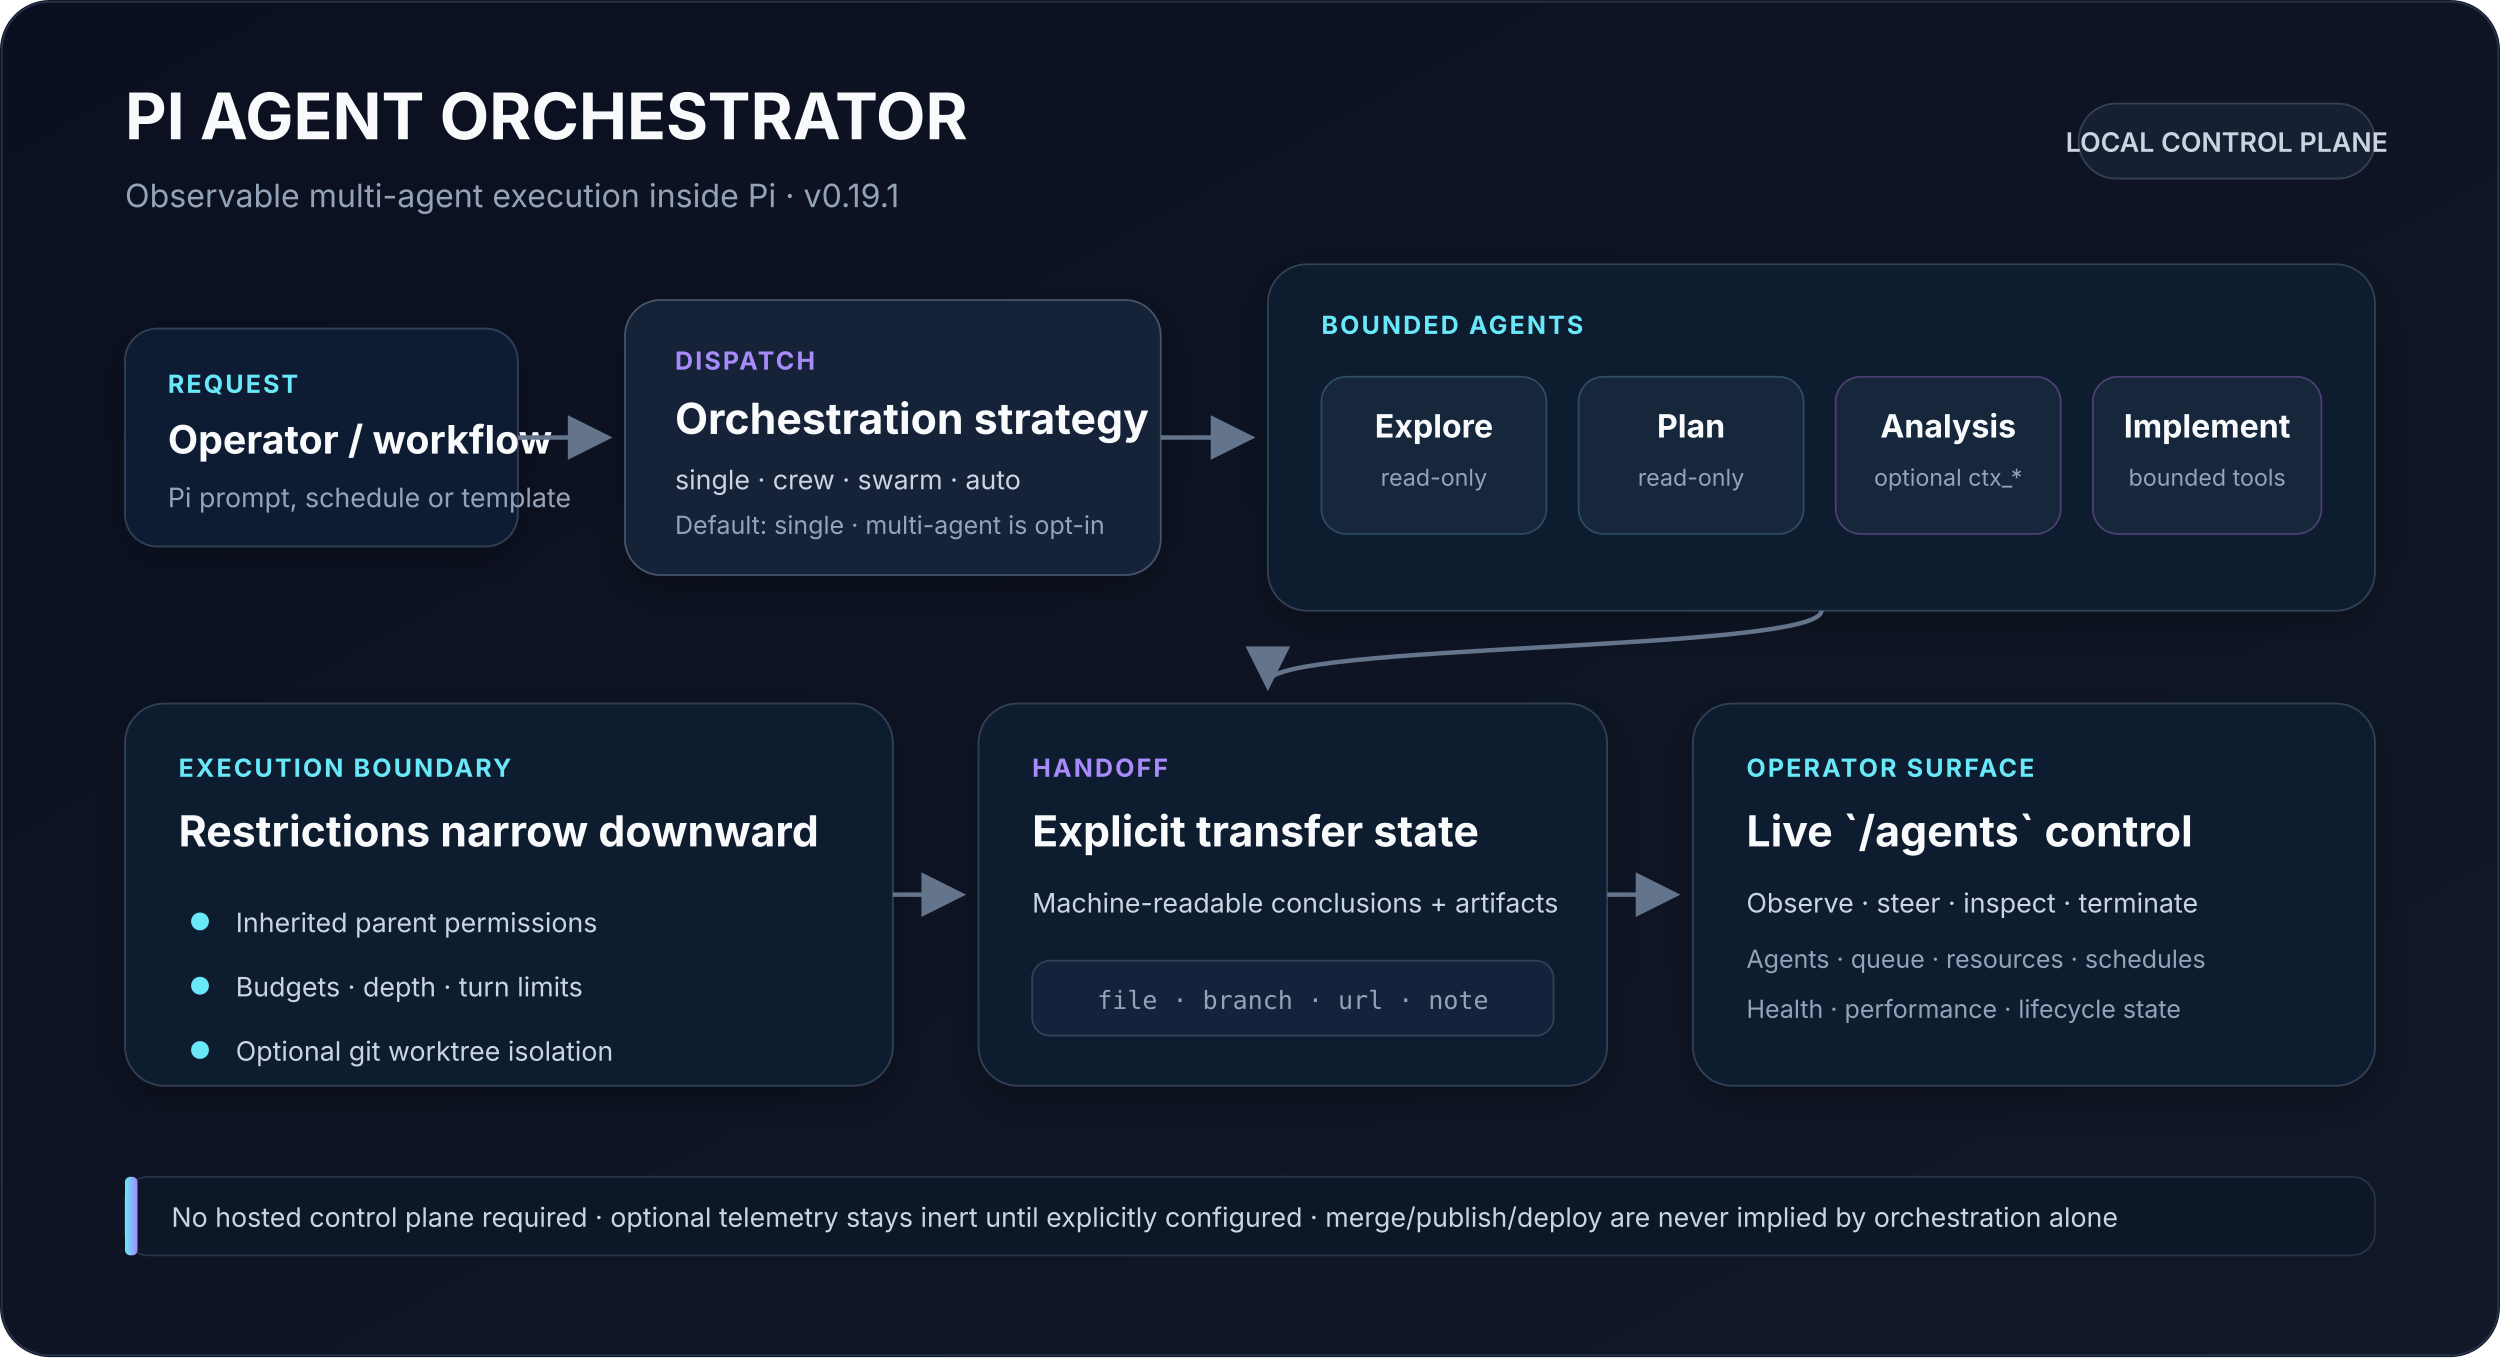
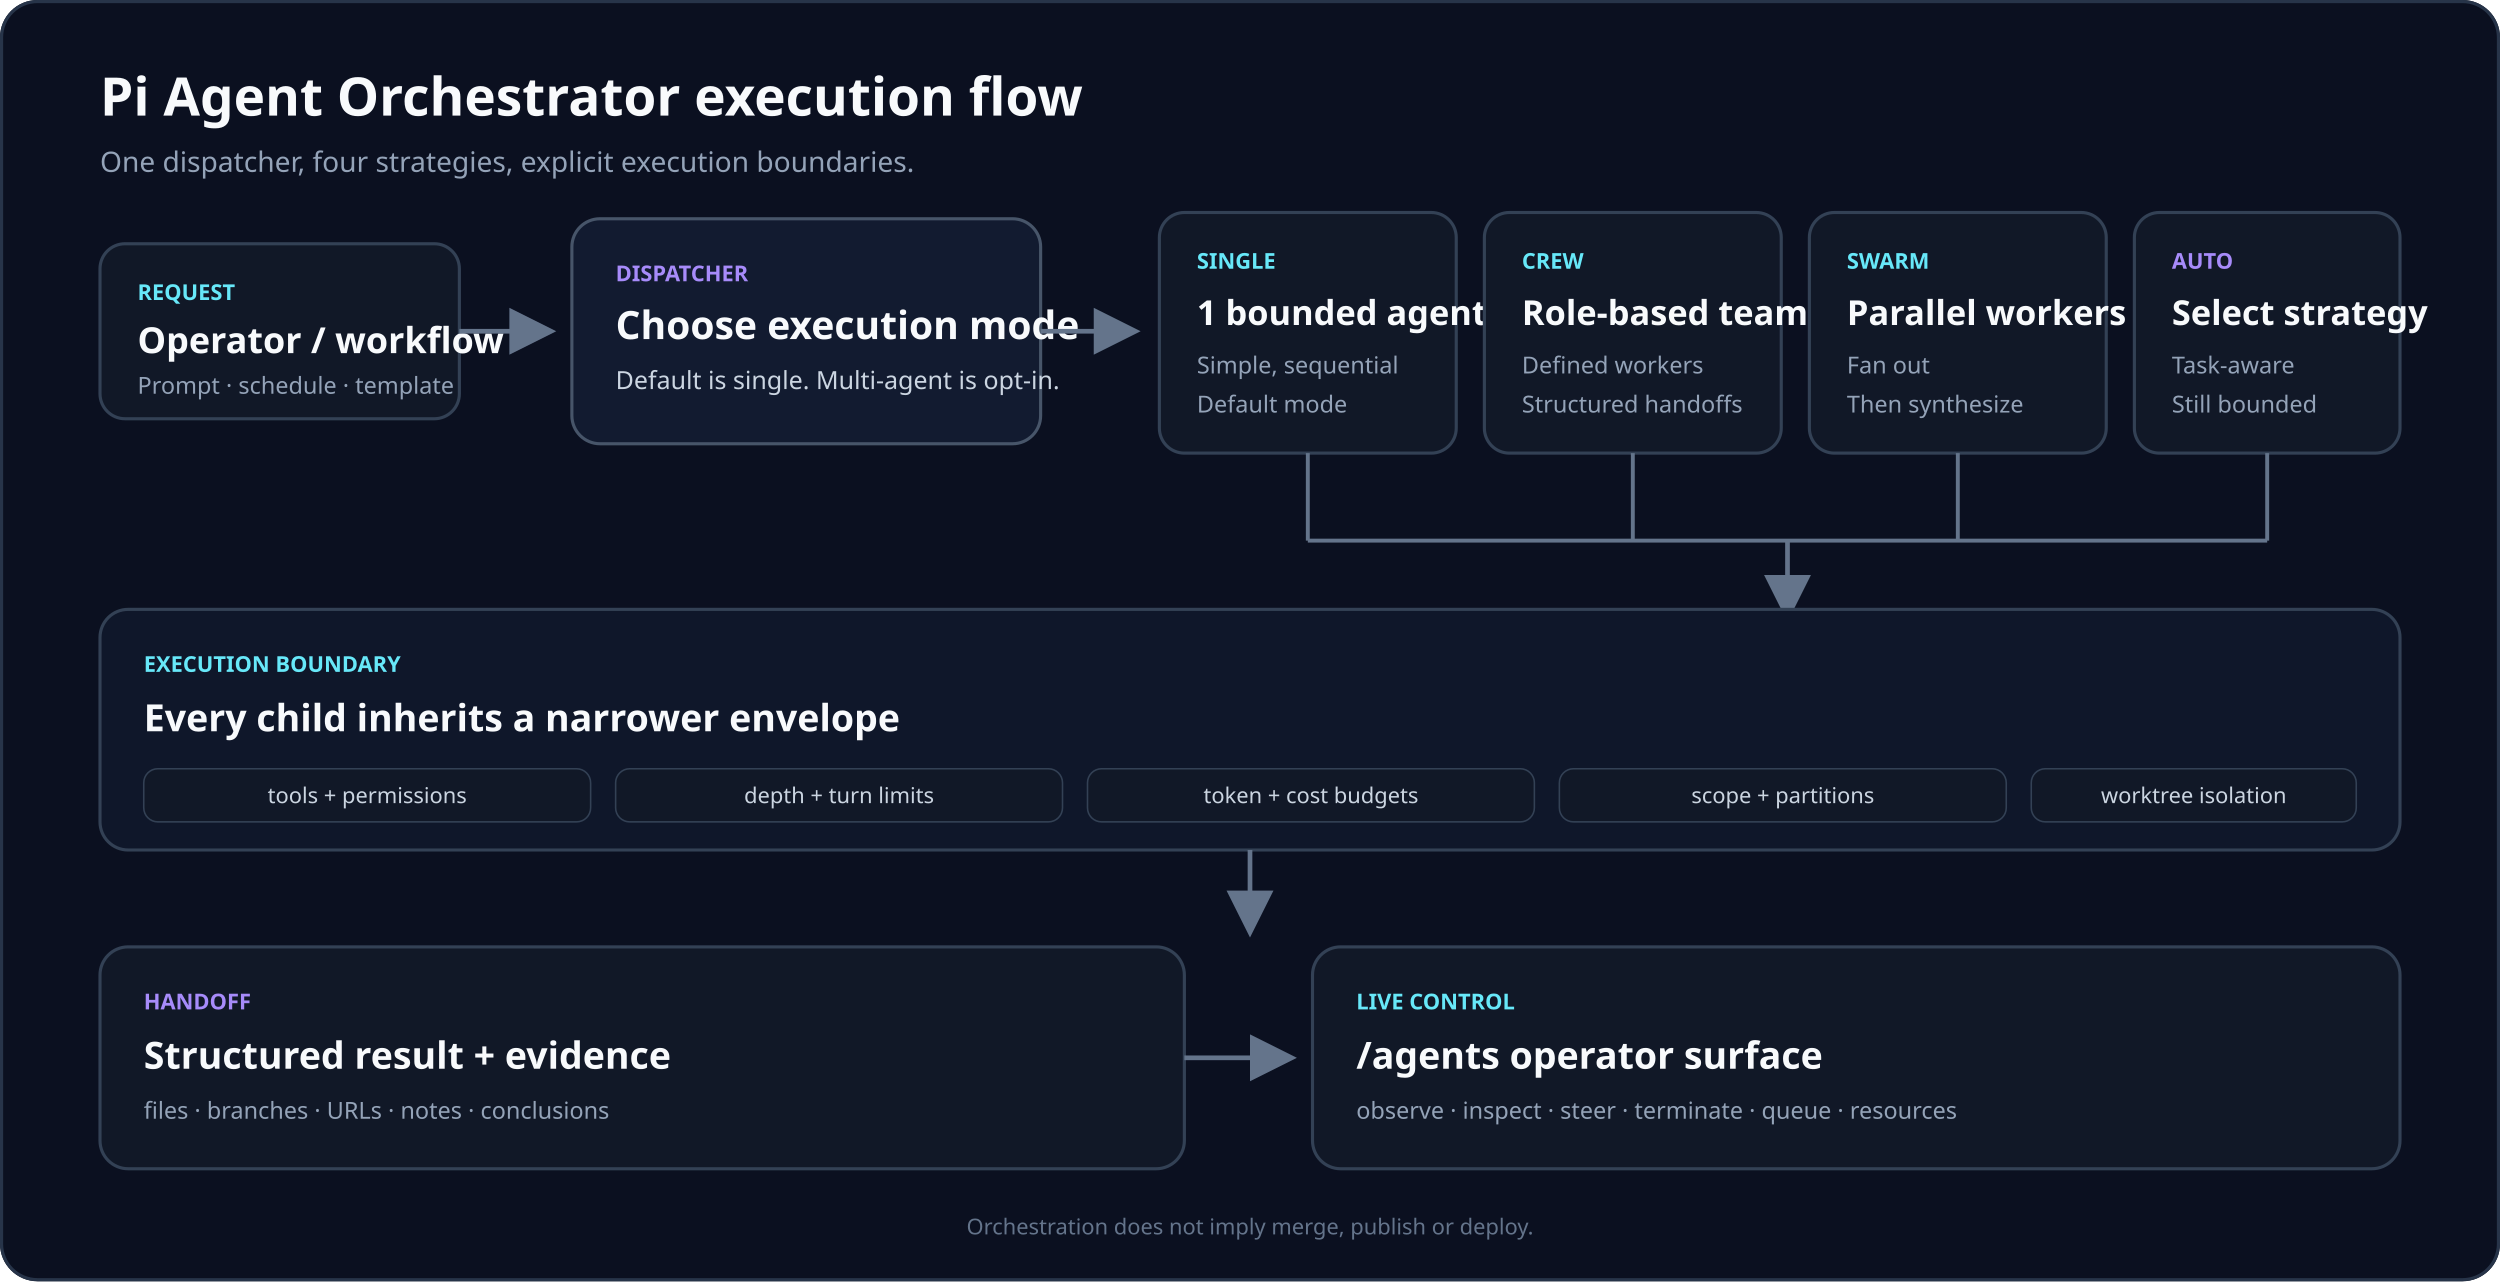
- <svg xmlns="http://www.w3.org/2000/svg" width="1400" height="760" viewBox="0 0 1400 760" role="img" aria-labelledby="title desc">
+ <svg xmlns="http://www.w3.org/2000/svg" width="1600" height="820" viewBox="0 0 1600 820" role="img" aria-labelledby="title desc" shape-rendering="geometricPrecision">
  <defs>
-     <linearGradient id="bg" x1="0" y1="0" x2="1" y2="1">
-       <stop offset="0" stop-color="#0b1020" />
-       <stop offset="1" stop-color="#111827" />
-     </linearGradient>
-     <linearGradient id="accent" x1="0" y1="0" x2="1" y2="0">
-       <stop offset="0" stop-color="#67e8f9" />
-       <stop offset="1" stop-color="#a78bfa" />
-     </linearGradient>
-     <filter id="shadow" x="-20%" y="-20%" width="140%" height="140%">
-       <feDropShadow dx="0" dy="8" stdDeviation="12" flood-color="#000000" flood-opacity="0.28" />
-     </filter>
-     <marker id="arrow" markerWidth="10" markerHeight="10" refX="8" refY="5" orient="auto" markerUnits="strokeWidth">
-       <path d="M0,0 L10,5 L0,10 z" fill="#64748b" />
+     <marker id="arrow" markerWidth="10" markerHeight="10" refX="8" refY="5" orient="auto">
+       <path d="M0 0 L10 5 L0 10 Z" fill="#64748b" />
    </marker>
  </defs>
-   <rect width="1400" height="760" rx="28" fill="url(#bg)" />
-   <rect x="1" y="1" width="1398" height="758" rx="27" fill="none" stroke="#263247" />
-   <text x="70" y="78" fill="#f8fafc" font-family="Inter, ui-sans-serif, system-ui, sans-serif" font-size="36" font-weight="700">PI AGENT ORCHESTRATOR</text>
-   <text x="70" y="116" fill="#94a3b8" font-family="Inter, ui-sans-serif, system-ui, sans-serif" font-size="18">Observable multi-agent execution inside Pi · v0.19.1</text>
-   <rect x="1164" y="58" width="166" height="42" rx="21" fill="#172033" stroke="#334155" />
-   <text x="1247" y="85" fill="#cbd5e1" text-anchor="middle" font-family="Inter, ui-sans-serif, system-ui, sans-serif" font-size="15" font-weight="600">LOCAL CONTROL PLANE</text>
-   <g filter="url(#shadow)">
-     <rect x="70" y="184" width="220" height="122" rx="18" fill="#111c31" stroke="#334155" />
-     <text x="94" y="220" fill="#67e8f9" font-family="Inter, ui-sans-serif, system-ui, sans-serif" font-size="14" font-weight="700" letter-spacing="1.2">REQUEST</text>
-     <text x="94" y="254" fill="#f8fafc" font-family="Inter, ui-sans-serif, system-ui, sans-serif" font-size="22" font-weight="650">Operator / workflow</text>
-     <text x="94" y="284" fill="#94a3b8" font-family="Inter, ui-sans-serif, system-ui, sans-serif" font-size="15">Pi prompt, schedule or template</text>
-     <rect x="350" y="168" width="300" height="154" rx="20" fill="#142038" stroke="#475569" />
-     <text x="378" y="207" fill="#a78bfa" font-family="Inter, ui-sans-serif, system-ui, sans-serif" font-size="14" font-weight="700" letter-spacing="1.2">DISPATCH</text>
-     <text x="378" y="243" fill="#f8fafc" font-family="Inter, ui-sans-serif, system-ui, sans-serif" font-size="24" font-weight="700">Orchestration strategy</text>
-     <text x="378" y="274" fill="#cbd5e1" font-family="Inter, ui-sans-serif, system-ui, sans-serif" font-size="15">single · crew · swarm · auto</text>
-     <text x="378" y="299" fill="#94a3b8" font-family="Inter, ui-sans-serif, system-ui, sans-serif" font-size="14">Default: single · multi-agent is opt-in</text>
-     <rect x="710" y="148" width="620" height="194" rx="22" fill="#0f1a2d" stroke="#334155" />
-     <text x="740" y="187" fill="#67e8f9" font-family="Inter, ui-sans-serif, system-ui, sans-serif" font-size="14" font-weight="700" letter-spacing="1.2">BOUNDED AGENTS</text>
-     <rect x="740" y="211" width="126" height="88" rx="14" fill="#16253a" stroke="#2d4c63" />
-     <text x="803" y="245" text-anchor="middle" fill="#f8fafc" font-family="Inter, ui-sans-serif, system-ui, sans-serif" font-size="18" font-weight="700">Explore</text>
-     <text x="803" y="272" text-anchor="middle" fill="#94a3b8" font-family="Inter, ui-sans-serif, system-ui, sans-serif" font-size="13">read-only</text>
-     <rect x="884" y="211" width="126" height="88" rx="14" fill="#16253a" stroke="#2d4c63" />
-     <text x="947" y="245" text-anchor="middle" fill="#f8fafc" font-family="Inter, ui-sans-serif, system-ui, sans-serif" font-size="18" font-weight="700">Plan</text>
-     <text x="947" y="272" text-anchor="middle" fill="#94a3b8" font-family="Inter, ui-sans-serif, system-ui, sans-serif" font-size="13">read-only</text>
-     <rect x="1028" y="211" width="126" height="88" rx="14" fill="#16253a" stroke="#4c3f73" />
-     <text x="1091" y="245" text-anchor="middle" fill="#f8fafc" font-family="Inter, ui-sans-serif, system-ui, sans-serif" font-size="18" font-weight="700">Analysis</text>
-     <text x="1091" y="272" text-anchor="middle" fill="#94a3b8" font-family="Inter, ui-sans-serif, system-ui, sans-serif" font-size="13">optional ctx_*</text>
-     <rect x="1172" y="211" width="128" height="88" rx="14" fill="#16253a" stroke="#4c3f73" />
-     <text x="1236" y="245" text-anchor="middle" fill="#f8fafc" font-family="Inter, ui-sans-serif, system-ui, sans-serif" font-size="18" font-weight="700">Implement</text>
-     <text x="1236" y="272" text-anchor="middle" fill="#94a3b8" font-family="Inter, ui-sans-serif, system-ui, sans-serif" font-size="13">bounded tools</text>
-   </g>
-   <line x1="290" y1="245" x2="338" y2="245" stroke="#64748b" stroke-width="2.5" marker-end="url(#arrow)" />
-   <line x1="650" y1="245" x2="698" y2="245" stroke="#64748b" stroke-width="2.5" marker-end="url(#arrow)" />
-   <g filter="url(#shadow)">
-     <rect x="70" y="394" width="430" height="214" rx="22" fill="#101b2f" stroke="#334155" />
-     <text x="100" y="435" fill="#67e8f9" font-family="Inter, ui-sans-serif, system-ui, sans-serif" font-size="14" font-weight="700" letter-spacing="1.2">EXECUTION BOUNDARY</text>
-     <text x="100" y="474" fill="#f8fafc" font-family="Inter, ui-sans-serif, system-ui, sans-serif" font-size="24" font-weight="700">Restrictions narrow downward</text>
-     <circle cx="112" cy="516" r="5" fill="#67e8f9" />
-     <text x="132" y="522" fill="#cbd5e1" font-family="Inter, ui-sans-serif, system-ui, sans-serif" font-size="15">Inherited parent permissions</text>
-     <circle cx="112" cy="552" r="5" fill="#67e8f9" />
-     <text x="132" y="558" fill="#cbd5e1" font-family="Inter, ui-sans-serif, system-ui, sans-serif" font-size="15">Budgets · depth · turn limits</text>
-     <circle cx="112" cy="588" r="5" fill="#67e8f9" />
-     <text x="132" y="594" fill="#cbd5e1" font-family="Inter, ui-sans-serif, system-ui, sans-serif" font-size="15">Optional git worktree isolation</text>
-     <rect x="548" y="394" width="352" height="214" rx="22" fill="#101b2f" stroke="#334155" />
-     <text x="578" y="435" fill="#a78bfa" font-family="Inter, ui-sans-serif, system-ui, sans-serif" font-size="14" font-weight="700" letter-spacing="1.2">HANDOFF</text>
-     <text x="578" y="474" fill="#f8fafc" font-family="Inter, ui-sans-serif, system-ui, sans-serif" font-size="24" font-weight="700">Explicit transfer state</text>
-     <text x="578" y="511" fill="#cbd5e1" font-family="Inter, ui-sans-serif, system-ui, sans-serif" font-size="15">Machine-readable conclusions + artifacts</text>
-     <rect x="578" y="538" width="292" height="42" rx="10" fill="#17233a" stroke="#334155" />
-     <text x="724" y="565" text-anchor="middle" fill="#94a3b8" font-family="ui-monospace, SFMono-Regular, Menlo, monospace" font-size="14">file · branch · url · note</text>
-     <rect x="948" y="394" width="382" height="214" rx="22" fill="#101b2f" stroke="#334155" />
-     <text x="978" y="435" fill="#67e8f9" font-family="Inter, ui-sans-serif, system-ui, sans-serif" font-size="14" font-weight="700" letter-spacing="1.2">OPERATOR SURFACE</text>
-     <text x="978" y="474" fill="#f8fafc" font-family="Inter, ui-sans-serif, system-ui, sans-serif" font-size="24" font-weight="700">Live `/agents` control</text>
-     <text x="978" y="511" fill="#cbd5e1" font-family="Inter, ui-sans-serif, system-ui, sans-serif" font-size="15">Observe · steer · inspect · terminate</text>
-     <text x="978" y="542" fill="#94a3b8" font-family="Inter, ui-sans-serif, system-ui, sans-serif" font-size="14">Agents · queue · resources · schedules</text>
-     <text x="978" y="570" fill="#94a3b8" font-family="Inter, ui-sans-serif, system-ui, sans-serif" font-size="14">Health · performance · lifecycle state</text>
-   </g>
-   <path d="M1020 342 C1020 365, 710 360, 710 382" fill="none" stroke="#64748b" stroke-width="2.5" marker-end="url(#arrow)" />
-   <line x1="500" y1="501" x2="536" y2="501" stroke="#64748b" stroke-width="2.5" marker-end="url(#arrow)" />
-   <line x1="900" y1="501" x2="936" y2="501" stroke="#64748b" stroke-width="2.5" marker-end="url(#arrow)" />
-   <rect x="70" y="659" width="1260" height="44" rx="13" fill="#0d1728" stroke="#253247" />
-   <rect x="70" y="659" width="7" height="44" rx="3" fill="url(#accent)" />
-   <text x="96" y="687" fill="#cbd5e1" font-family="Inter, ui-sans-serif, system-ui, sans-serif" font-size="15">No hosted control plane required · optional telemetry stays inert until explicitly configured · merge/publish/deploy are never implied by orchestration alone</text>
+   <rect width="1600" height="820" rx="24" fill="#0b1020" />
+   <rect x="1" y="1" width="1598" height="818" rx="23" fill="none" stroke="#273449" stroke-width="2" />
+   <text x="64" y="74" fill="#f8fafc" font-family="ui-sans-serif,system-ui,sans-serif" font-size="34" font-weight="700">Pi Agent Orchestrator execution flow</text>
+   <text x="64" y="110" fill="#94a3b8" font-family="ui-sans-serif,system-ui,sans-serif" font-size="18">One dispatcher, four strategies, explicit execution boundaries.</text>
+   <rect x="64" y="156" width="230" height="112" rx="16" fill="#111827" stroke="#334155" stroke-width="2" />
+   <text x="88" y="192" fill="#67e8f9" font-family="ui-sans-serif,system-ui,sans-serif" font-size="14" font-weight="700">REQUEST</text>
+   <text x="88" y="226" fill="#f8fafc" font-family="ui-sans-serif,system-ui,sans-serif" font-size="23" font-weight="700">Operator / workflow</text>
+   <text x="88" y="252" fill="#94a3b8" font-family="ui-sans-serif,system-ui,sans-serif" font-size="15">Prompt · schedule · template</text>
+   <line x1="294" y1="212" x2="350" y2="212" stroke="#64748b" stroke-width="3" marker-end="url(#arrow)" />
+   <rect x="366" y="140" width="300" height="144" rx="18" fill="#121b30" stroke="#475569" stroke-width="2" />
+   <text x="394" y="180" fill="#a78bfa" font-family="ui-sans-serif,system-ui,sans-serif" font-size="14" font-weight="700">DISPATCHER</text>
+   <text x="394" y="217" fill="#f8fafc" font-family="ui-sans-serif,system-ui,sans-serif" font-size="25" font-weight="700">Choose execution mode</text>
+   <text x="394" y="249" fill="#cbd5e1" font-family="ui-sans-serif,system-ui,sans-serif" font-size="16">Default is single. Multi-agent is opt-in.</text>
+   <line x1="666" y1="212" x2="724" y2="212" stroke="#64748b" stroke-width="3" marker-end="url(#arrow)" />
+   <rect x="742" y="136" width="190" height="154" rx="16" fill="#111827" stroke="#334155" stroke-width="2" />
+   <text x="766" y="172" fill="#67e8f9" font-family="ui-sans-serif,system-ui,sans-serif" font-size="14" font-weight="700">SINGLE</text>
+   <text x="766" y="208" fill="#f8fafc" font-family="ui-sans-serif,system-ui,sans-serif" font-size="22" font-weight="700">1 bounded agent</text>
+   <text x="766" y="239" fill="#94a3b8" font-family="ui-sans-serif,system-ui,sans-serif" font-size="15">Simple, sequential</text>
+   <text x="766" y="264" fill="#94a3b8" font-family="ui-sans-serif,system-ui,sans-serif" font-size="15">Default mode</text>
+   <rect x="950" y="136" width="190" height="154" rx="16" fill="#111827" stroke="#334155" stroke-width="2" />
+   <text x="974" y="172" fill="#67e8f9" font-family="ui-sans-serif,system-ui,sans-serif" font-size="14" font-weight="700">CREW</text>
+   <text x="974" y="208" fill="#f8fafc" font-family="ui-sans-serif,system-ui,sans-serif" font-size="22" font-weight="700">Role-based team</text>
+   <text x="974" y="239" fill="#94a3b8" font-family="ui-sans-serif,system-ui,sans-serif" font-size="15">Defined workers</text>
+   <text x="974" y="264" fill="#94a3b8" font-family="ui-sans-serif,system-ui,sans-serif" font-size="15">Structured handoffs</text>
+   <rect x="1158" y="136" width="190" height="154" rx="16" fill="#111827" stroke="#334155" stroke-width="2" />
+   <text x="1182" y="172" fill="#67e8f9" font-family="ui-sans-serif,system-ui,sans-serif" font-size="14" font-weight="700">SWARM</text>
+   <text x="1182" y="208" fill="#f8fafc" font-family="ui-sans-serif,system-ui,sans-serif" font-size="22" font-weight="700">Parallel workers</text>
+   <text x="1182" y="239" fill="#94a3b8" font-family="ui-sans-serif,system-ui,sans-serif" font-size="15">Fan out</text>
+   <text x="1182" y="264" fill="#94a3b8" font-family="ui-sans-serif,system-ui,sans-serif" font-size="15">Then synthesize</text>
+   <rect x="1366" y="136" width="170" height="154" rx="16" fill="#111827" stroke="#334155" stroke-width="2" />
+   <text x="1390" y="172" fill="#a78bfa" font-family="ui-sans-serif,system-ui,sans-serif" font-size="14" font-weight="700">AUTO</text>
+   <text x="1390" y="208" fill="#f8fafc" font-family="ui-sans-serif,system-ui,sans-serif" font-size="22" font-weight="700">Select strategy</text>
+   <text x="1390" y="239" fill="#94a3b8" font-family="ui-sans-serif,system-ui,sans-serif" font-size="15">Task-aware</text>
+   <text x="1390" y="264" fill="#94a3b8" font-family="ui-sans-serif,system-ui,sans-serif" font-size="15">Still bounded</text>
+   <line x1="837" y1="290" x2="837" y2="346" stroke="#64748b" stroke-width="2.5" />
+   <line x1="1045" y1="290" x2="1045" y2="346" stroke="#64748b" stroke-width="2.5" />
+   <line x1="1253" y1="290" x2="1253" y2="346" stroke="#64748b" stroke-width="2.5" />
+   <line x1="1451" y1="290" x2="1451" y2="346" stroke="#64748b" stroke-width="2.5" />
+   <line x1="837" y1="346" x2="1451" y2="346" stroke="#64748b" stroke-width="2.5" />
+   <line x1="1144" y1="346" x2="1144" y2="392" stroke="#64748b" stroke-width="3" marker-end="url(#arrow)" />
+   <rect x="64" y="390" width="1472" height="154" rx="18" fill="#0f172a" stroke="#334155" stroke-width="2" />
+   <text x="92" y="430" fill="#67e8f9" font-family="ui-sans-serif,system-ui,sans-serif" font-size="14" font-weight="700">EXECUTION BOUNDARY</text>
+   <text x="92" y="468" fill="#f8fafc" font-family="ui-sans-serif,system-ui,sans-serif" font-size="24" font-weight="700">Every child inherits a narrower envelope</text>
+   <rect x="92" y="492" width="286" height="34" rx="9" fill="#111827" stroke="#334155" />
+   <text x="235" y="514" text-anchor="middle" fill="#cbd5e1" font-family="ui-sans-serif,system-ui,sans-serif" font-size="14">tools + permissions</text>
+   <rect x="394" y="492" width="286" height="34" rx="9" fill="#111827" stroke="#334155" />
+   <text x="537" y="514" text-anchor="middle" fill="#cbd5e1" font-family="ui-sans-serif,system-ui,sans-serif" font-size="14">depth + turn limits</text>
+   <rect x="696" y="492" width="286" height="34" rx="9" fill="#111827" stroke="#334155" />
+   <text x="839" y="514" text-anchor="middle" fill="#cbd5e1" font-family="ui-sans-serif,system-ui,sans-serif" font-size="14">token + cost budgets</text>
+   <rect x="998" y="492" width="286" height="34" rx="9" fill="#111827" stroke="#334155" />
+   <text x="1141" y="514" text-anchor="middle" fill="#cbd5e1" font-family="ui-sans-serif,system-ui,sans-serif" font-size="14">scope + partitions</text>
+   <rect x="1300" y="492" width="208" height="34" rx="9" fill="#111827" stroke="#334155" />
+   <text x="1404" y="514" text-anchor="middle" fill="#cbd5e1" font-family="ui-sans-serif,system-ui,sans-serif" font-size="14">worktree isolation</text>
+   <line x1="800" y1="544" x2="800" y2="594" stroke="#64748b" stroke-width="3" marker-end="url(#arrow)" />
+   <rect x="64" y="606" width="694" height="142" rx="18" fill="#111827" stroke="#334155" stroke-width="2" />
+   <text x="92" y="646" fill="#a78bfa" font-family="ui-sans-serif,system-ui,sans-serif" font-size="14" font-weight="700">HANDOFF</text>
+   <text x="92" y="684" fill="#f8fafc" font-family="ui-sans-serif,system-ui,sans-serif" font-size="24" font-weight="700">Structured result + evidence</text>
+   <text x="92" y="716" fill="#94a3b8" font-family="ui-sans-serif,system-ui,sans-serif" font-size="15">files · branches · URLs · notes · conclusions</text>
+   <line x1="758" y1="677" x2="824" y2="677" stroke="#64748b" stroke-width="3" marker-end="url(#arrow)" />
+   <rect x="840" y="606" width="696" height="142" rx="18" fill="#111827" stroke="#334155" stroke-width="2" />
+   <text x="868" y="646" fill="#67e8f9" font-family="ui-sans-serif,system-ui,sans-serif" font-size="14" font-weight="700">LIVE CONTROL</text>
+   <text x="868" y="684" fill="#f8fafc" font-family="ui-sans-serif,system-ui,sans-serif" font-size="24" font-weight="700">/agents operator surface</text>
+   <text x="868" y="716" fill="#94a3b8" font-family="ui-sans-serif,system-ui,sans-serif" font-size="15">observe · inspect · steer · terminate · queue · resources</text>
+   <text x="800" y="790" text-anchor="middle" fill="#64748b" font-family="ui-sans-serif,system-ui,sans-serif" font-size="14">Orchestration does not imply merge, publish or deploy.</text>
</svg>
